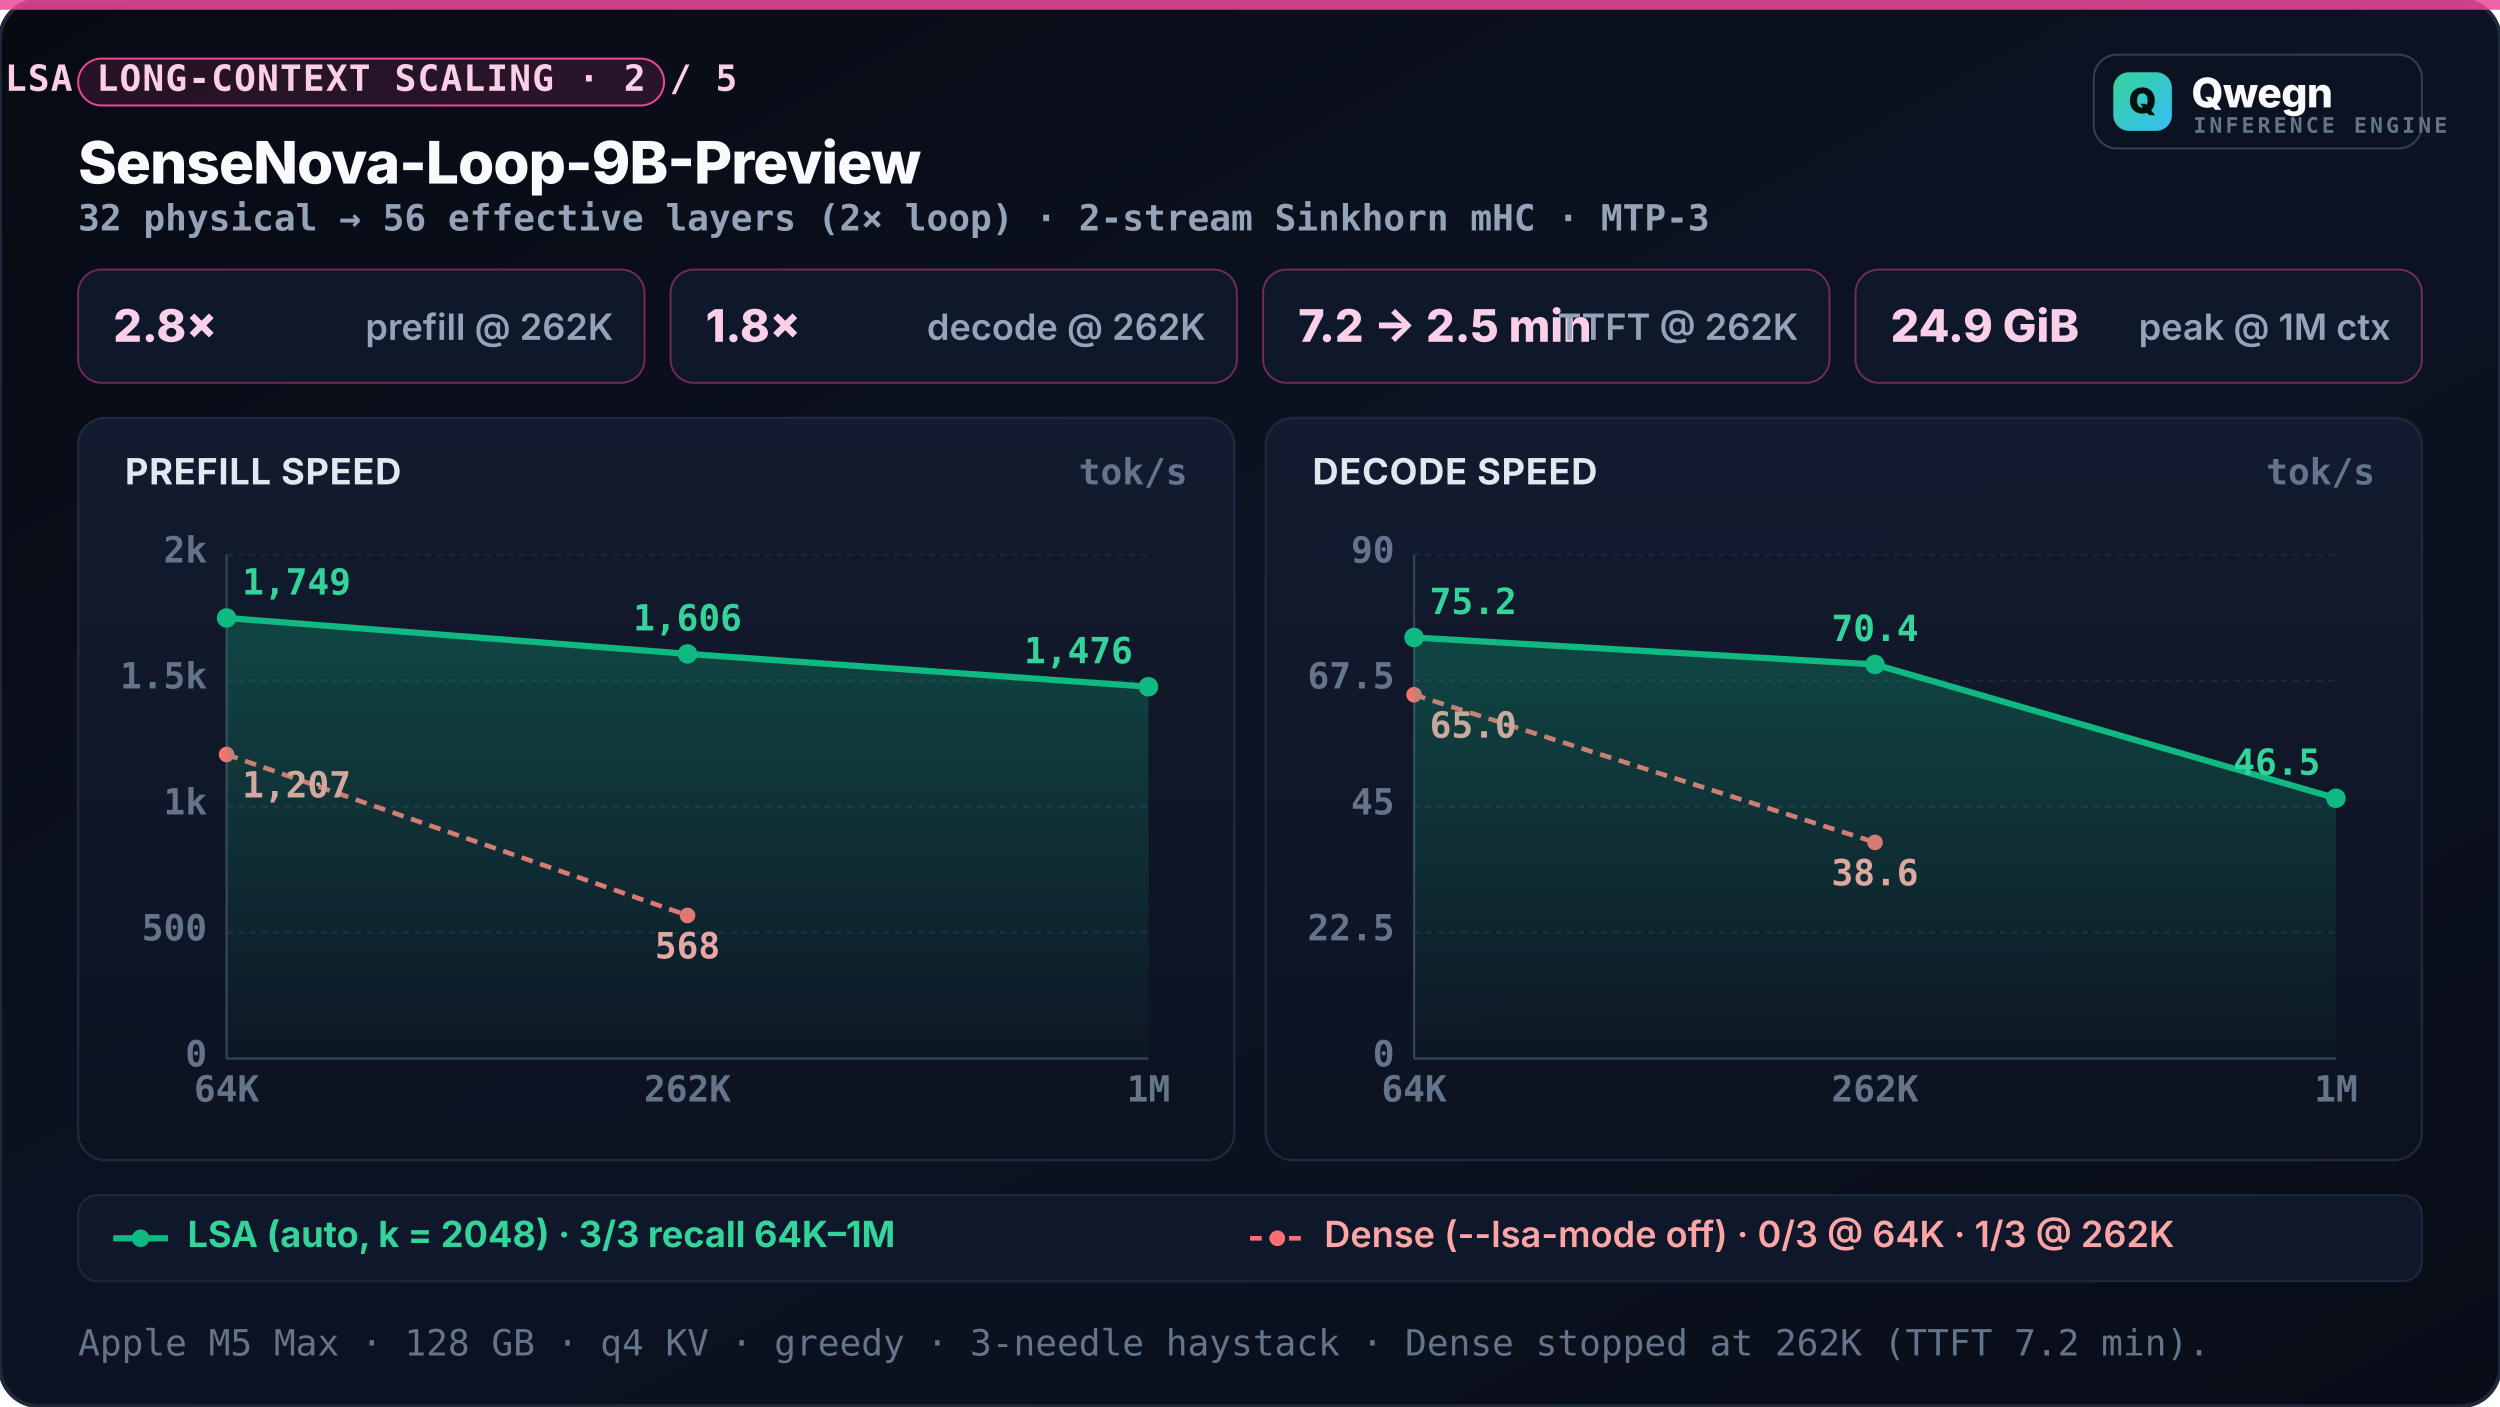
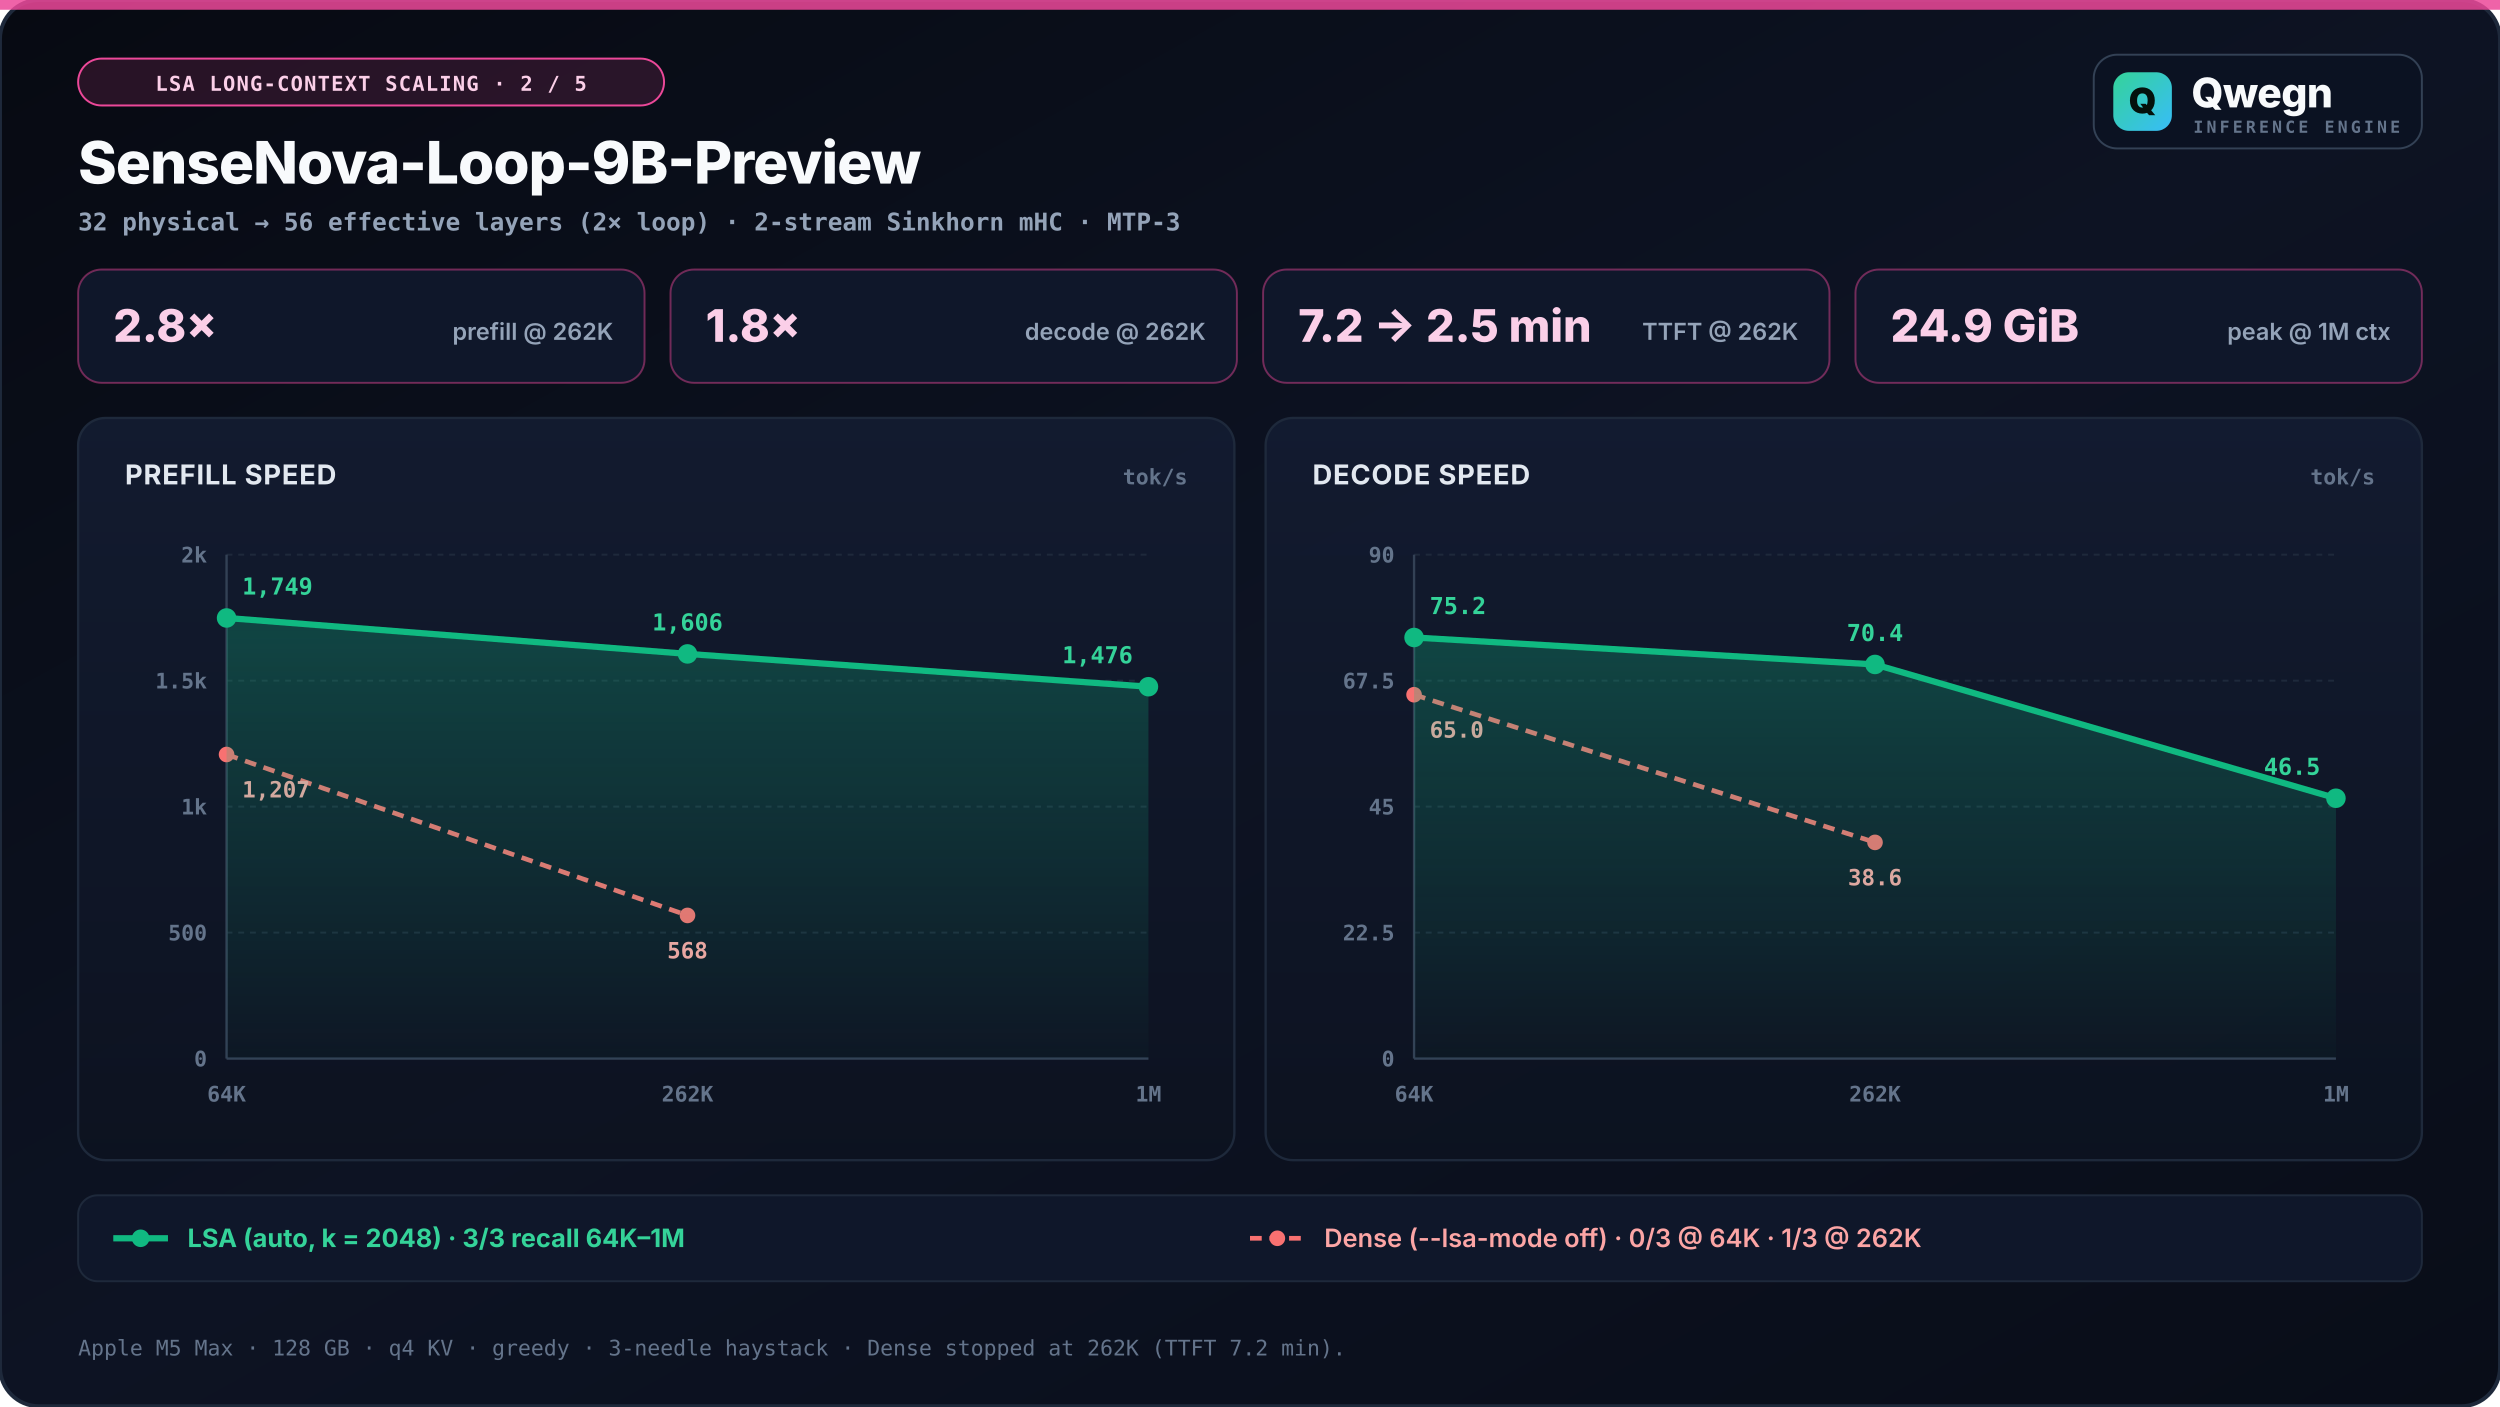
<svg xmlns="http://www.w3.org/2000/svg" viewBox="0 0 1280 720" width="1280" height="720">
  <defs>
    <linearGradient id="bg" x1="0" y1="0" x2="1" y2="1">
      <stop offset="0" stop-color="#070a12" />
      <stop offset=".5" stop-color="#0d1323" />
      <stop offset="1" stop-color="#090d18" />
    </linearGradient>
    <linearGradient id="card" x1="0" y1="0" x2="0" y2="1">
      <stop offset="0" stop-color="#131c31" stop-opacity=".92" />
      <stop offset="1" stop-color="#0c1220" stop-opacity=".96" />
    </linearGradient>
    <linearGradient id="aEm" x1="0" y1="0" x2="0" y2="1">
      <stop offset="0" stop-color="#10b981" stop-opacity=".28" />
      <stop offset="1" stop-color="#10b981" stop-opacity=".02" />
    </linearGradient>
    <linearGradient id="aCy" x1="0" y1="0" x2="0" y2="1">
      <stop offset="0" stop-color="#38bdf8" stop-opacity=".28" />
      <stop offset="1" stop-color="#38bdf8" stop-opacity=".02" />
    </linearGradient>
    <linearGradient id="mark" x1="0" y1="0" x2="1" y2="1">
      <stop offset="0" stop-color="#34d399" />
      <stop offset="1" stop-color="#38bdf8" />
    </linearGradient>
    <style>
.sans{font-family:-apple-system,BlinkMacSystemFont,"SF Pro Display","Inter",system-ui,sans-serif}
.mono{font-family:"SF Mono","JetBrains Mono",Menlo,monospace}
- .ct{font-size:18.5px;font-weight:700;fill:#e2e8f0;letter-spacing:.4px}
- .ax{font-size:18.5px;font-weight:600;fill:#64748b}
- .va{font-size:18.5px;font-weight:700;fill:#34d399}
- .vb{font-size:18.5px;font-weight:600;fill:#fca5a5}
+ .ct{font-size:14px;font-weight:700;fill:#e2e8f0;letter-spacing:.4px}
+ .ax{font-size:11px;font-weight:600;fill:#64748b}
+ .va{font-size:12px;font-weight:700;fill:#34d399}
+ .vb{font-size:11.5px;font-weight:600;fill:#fca5a5}
.grid{stroke:#1e293b;stroke-width:1;stroke-dasharray:3 3}
.axis{stroke:#334155;stroke-width:1.2}
</style>
  </defs>
  <rect width="1280" height="720" rx="20" fill="url(#bg)" stroke="#1e293b" stroke-width="2" />
  <rect x="0" y="0" width="1280" height="5" fill="#ec4899" opacity=".85" />
  <g transform="translate(40,30)" data-free="1">
    <rect width="300" height="24" rx="12" fill="#ec4899" fill-opacity=".14" stroke="#ec4899" />
-     <text x="150" y="16.5" text-anchor="middle" class="mono" font-size="18.5" font-weight="700" fill="#fbcfe8" letter-spacing=".6">LSA LONG-CONTEXT SCALING · 2 / 5</text>
-     <text x="0" y="64" class="sans" font-size="30.0" font-weight="800" fill="#f8fafc" letter-spacing="-.5">SenseNova-Loop-9B-Preview</text>
-     <text x="0" y="88" class="mono" font-size="18.5" font-weight="600" fill="#94a3b8">32 physical → 56 effective layers (2× loop) · 2-stream Sinkhorn mHC · MTP-3</text>
+     <text x="150" y="16.5" text-anchor="middle" class="mono" font-size="10.5" font-weight="700" fill="#fbcfe8" letter-spacing=".6">LSA LONG-CONTEXT SCALING · 2 / 5</text>
+     <text x="0" y="64" class="sans" font-size="30" font-weight="800" fill="#f8fafc" letter-spacing="-.5">SenseNova-Loop-9B-Preview</text>
+     <text x="0" y="88" class="mono" font-size="12.5" font-weight="600" fill="#94a3b8">32 physical → 56 effective layers (2× loop) · 2-stream Sinkhorn mHC · MTP-3</text>
  </g>
  <g transform="translate(1072,28)" id="qwegn-mark">
    <rect width="168" height="48" rx="12" fill="#0b1222" stroke="#334155" stroke-width="1" />
    <rect x="10" y="9" width="30" height="30" rx="8" fill="url(#mark)" />
    <text x="25" y="30" text-anchor="middle" class="sans" font-size="18" font-weight="900" fill="#04110c">Q</text>
    <text x="50" y="27" class="sans" font-size="21" font-weight="800" fill="#f8fafc" letter-spacing="-0.3">Qwegn</text>
-     <text x="51" y="40" class="mono" font-size="11" font-weight="700" fill="#64748b" letter-spacing="1.6">INFERENCE ENGINE</text>
+     <text x="51" y="40" class="mono" font-size="8.5" font-weight="700" fill="#64748b" letter-spacing="1.6">INFERENCE ENGINE</text>
  </g>
  <g transform="translate(40.0,138)">
    <rect width="290" height="58" rx="12" fill="#0f172a" stroke="#ec4899" stroke-opacity=".45" />
-     <text x="18" y="37" class="sans" font-size="23.0" font-weight="800" fill="#fbcfe8">2.8×</text>
-     <text x="274" y="36" text-anchor="end" class="sans" font-size="18.5" font-weight="600" fill="#94a3b8">prefill @ 262K</text>
+     <text x="18" y="37" class="sans" font-size="23" font-weight="800" fill="#fbcfe8">2.8×</text>
+     <text x="274" y="36" text-anchor="end" class="sans" font-size="12" font-weight="600" fill="#94a3b8">prefill @ 262K</text>
  </g>
  <g transform="translate(343.3,138)">
    <rect width="290" height="58" rx="12" fill="#0f172a" stroke="#ec4899" stroke-opacity=".45" />
-     <text x="18" y="37" class="sans" font-size="23.0" font-weight="800" fill="#fbcfe8">1.8×</text>
-     <text x="274" y="36" text-anchor="end" class="sans" font-size="18.5" font-weight="600" fill="#94a3b8">decode @ 262K</text>
+     <text x="18" y="37" class="sans" font-size="23" font-weight="800" fill="#fbcfe8">1.8×</text>
+     <text x="274" y="36" text-anchor="end" class="sans" font-size="12" font-weight="600" fill="#94a3b8">decode @ 262K</text>
  </g>
  <g transform="translate(646.7,138)">
    <rect width="290" height="58" rx="12" fill="#0f172a" stroke="#ec4899" stroke-opacity=".45" />
-     <text x="18" y="37" class="sans" font-size="23.0" font-weight="800" fill="#fbcfe8">7.2 → 2.5 min</text>
-     <text x="274" y="36" text-anchor="end" class="sans" font-size="18.5" font-weight="600" fill="#94a3b8">TTFT @ 262K</text>
+     <text x="18" y="37" class="sans" font-size="23" font-weight="800" fill="#fbcfe8">7.2 → 2.5 min</text>
+     <text x="274" y="36" text-anchor="end" class="sans" font-size="12" font-weight="600" fill="#94a3b8">TTFT @ 262K</text>
  </g>
  <g transform="translate(950.0,138)">
    <rect width="290" height="58" rx="12" fill="#0f172a" stroke="#ec4899" stroke-opacity=".45" />
-     <text x="18" y="37" class="sans" font-size="23.0" font-weight="800" fill="#fbcfe8">24.9 GiB</text>
-     <text x="274" y="36" text-anchor="end" class="sans" font-size="18.5" font-weight="600" fill="#94a3b8">peak @ 1M ctx</text>
+     <text x="18" y="37" class="sans" font-size="23" font-weight="800" fill="#fbcfe8">24.9 GiB</text>
+     <text x="274" y="36" text-anchor="end" class="sans" font-size="12" font-weight="600" fill="#94a3b8">peak @ 1M ctx</text>
  </g>
  <g transform="translate(40,214)">
    <rect width="592" height="380" rx="14" fill="url(#card)" stroke="#1e293b" stroke-width="1.2" />
    <text x="24" y="34" class="sans ct">PREFILL SPEED</text>
    <text x="568" y="34" text-anchor="end" class="mono ax">tok/s</text>
    <line x1="76" y1="328.0" x2="548" y2="328.0" class="axis" />
    <text x="66" y="332.0" text-anchor="end" class="mono ax">0</text>
    <line x1="76" y1="263.5" x2="548" y2="263.5" class="grid" />
    <text x="66" y="267.5" text-anchor="end" class="mono ax">500</text>
    <line x1="76" y1="199.0" x2="548" y2="199.0" class="grid" />
    <text x="66" y="203.0" text-anchor="end" class="mono ax">1k</text>
    <line x1="76" y1="134.5" x2="548" y2="134.5" class="grid" />
    <text x="66" y="138.5" text-anchor="end" class="mono ax">1.5k</text>
    <line x1="76" y1="70.0" x2="548" y2="70.0" class="grid" />
    <text x="66" y="74.0" text-anchor="end" class="mono ax">2k</text>
    <line x1="76" y1="70" x2="76" y2="328" class="axis" />
    <text x="76.0" y="350" text-anchor="middle" class="mono ax">64K</text>
    <text x="312.0" y="350" text-anchor="middle" class="mono ax">262K</text>
    <text x="548.0" y="350" text-anchor="middle" class="mono ax">1M</text>
    <polyline points="76.0,172.3 312.0,254.7" fill="none" stroke="#f87171" stroke-width="2.4" stroke-linejoin="round" stroke-dasharray="6 4" />
    <circle cx="76.0" cy="172.3" r="4" fill="#f87171" />
    <text x="84.0" y="194.3" text-anchor="start" class="mono vb">1,207</text>
    <circle cx="312.0" cy="254.7" r="4" fill="#f87171" />
    <text x="312.0" y="276.7" text-anchor="middle" class="mono vb">568</text>
    <polygon points="76.0,102.4 312.0,120.8 548.0,137.6 548.0,328 76.0,328" fill="url(#aEm)" />
    <polyline points="76.0,102.4 312.0,120.8 548.0,137.6" fill="none" stroke="#10b981" stroke-width="3.2" stroke-linejoin="round" />
    <circle cx="76.0" cy="102.4" r="5" fill="#10b981" />
    <text x="84.0" y="90.4" text-anchor="start" class="mono va">1,749</text>
    <circle cx="312.0" cy="120.8" r="5" fill="#10b981" />
    <text x="312.0" y="108.8" text-anchor="middle" class="mono va">1,606</text>
    <circle cx="548.0" cy="137.6" r="5" fill="#10b981" />
    <text x="540.0" y="125.6" text-anchor="end" class="mono va">1,476</text>
  </g>
  <g transform="translate(648,214)">
    <rect width="592" height="380" rx="14" fill="url(#card)" stroke="#1e293b" stroke-width="1.2" />
    <text x="24" y="34" class="sans ct">DECODE SPEED</text>
    <text x="568" y="34" text-anchor="end" class="mono ax">tok/s</text>
    <line x1="76" y1="328.0" x2="548" y2="328.0" class="axis" />
    <text x="66" y="332.0" text-anchor="end" class="mono ax">0</text>
    <line x1="76" y1="263.5" x2="548" y2="263.5" class="grid" />
    <text x="66" y="267.5" text-anchor="end" class="mono ax">22.5</text>
    <line x1="76" y1="199.0" x2="548" y2="199.0" class="grid" />
    <text x="66" y="203.0" text-anchor="end" class="mono ax">45</text>
    <line x1="76" y1="134.5" x2="548" y2="134.5" class="grid" />
    <text x="66" y="138.5" text-anchor="end" class="mono ax">67.5</text>
    <line x1="76" y1="70.0" x2="548" y2="70.0" class="grid" />
    <text x="66" y="74.0" text-anchor="end" class="mono ax">90</text>
    <line x1="76" y1="70" x2="76" y2="328" class="axis" />
    <text x="76.0" y="350" text-anchor="middle" class="mono ax">64K</text>
    <text x="312.0" y="350" text-anchor="middle" class="mono ax">262K</text>
    <text x="548.0" y="350" text-anchor="middle" class="mono ax">1M</text>
    <polyline points="76.0,141.7 312.0,217.3" fill="none" stroke="#f87171" stroke-width="2.4" stroke-linejoin="round" stroke-dasharray="6 4" />
    <circle cx="76.0" cy="141.7" r="4" fill="#f87171" />
    <text x="84.0" y="163.7" text-anchor="start" class="mono vb">65.0</text>
    <circle cx="312.0" cy="217.3" r="4" fill="#f87171" />
    <text x="312.0" y="239.3" text-anchor="middle" class="mono vb">38.6</text>
    <polygon points="76.0,112.4 312.0,126.2 548.0,194.7 548.0,328 76.0,328" fill="url(#aEm)" />
    <polyline points="76.0,112.4 312.0,126.2 548.0,194.7" fill="none" stroke="#10b981" stroke-width="3.2" stroke-linejoin="round" />
    <circle cx="76.0" cy="112.4" r="5" fill="#10b981" />
    <text x="84.0" y="100.4" text-anchor="start" class="mono va">75.2</text>
    <circle cx="312.0" cy="126.2" r="5" fill="#10b981" />
    <text x="312.0" y="114.2" text-anchor="middle" class="mono va">70.4</text>
    <circle cx="548.0" cy="194.7" r="5" fill="#10b981" />
    <text x="540.0" y="182.7" text-anchor="end" class="mono va">46.5</text>
  </g>
  <g transform="translate(40,612)">
    <rect width="1200" height="44" rx="10" fill="#0f172a" stroke="#1e293b" />
    <line x1="18" y1="22" x2="46" y2="22" stroke="#10b981" stroke-width="3.2" />
    <circle cx="32" cy="22" r="4.5" fill="#10b981" />
-     <text x="56" y="26.5" class="sans" font-size="18.5" font-weight="700" fill="#34d399">LSA (auto, k = 2048) · 3/3 recall 64K–1M</text>
+     <text x="56" y="26.5" class="sans" font-size="13" font-weight="700" fill="#34d399">LSA (auto, k = 2048) · 3/3 recall 64K–1M</text>
    <line x1="600" y1="22" x2="628" y2="22" stroke="#f87171" stroke-width="2.4" stroke-dasharray="6 4" />
    <circle cx="614" cy="22" r="4" fill="#f87171" />
-     <text x="638" y="26.5" class="sans" font-size="18.5" font-weight="600" fill="#fca5a5">Dense (--lsa-mode off) · 0/3 @ 64K · 1/3 @ 262K</text>
+     <text x="638" y="26.5" class="sans" font-size="13" font-weight="600" fill="#fca5a5">Dense (--lsa-mode off) · 0/3 @ 64K · 1/3 @ 262K</text>
  </g>
-   <text x="40" y="694" class="mono" font-size="18.5" fill="#64748b">Apple M5 Max · 128 GB · q4 KV · greedy · 3-needle haystack · Dense stopped at 262K (TTFT 7.2 min).</text>
+   <text x="40" y="694" class="mono" font-size="11" fill="#64748b">Apple M5 Max · 128 GB · q4 KV · greedy · 3-needle haystack · Dense stopped at 262K (TTFT 7.2 min).</text>
</svg>
